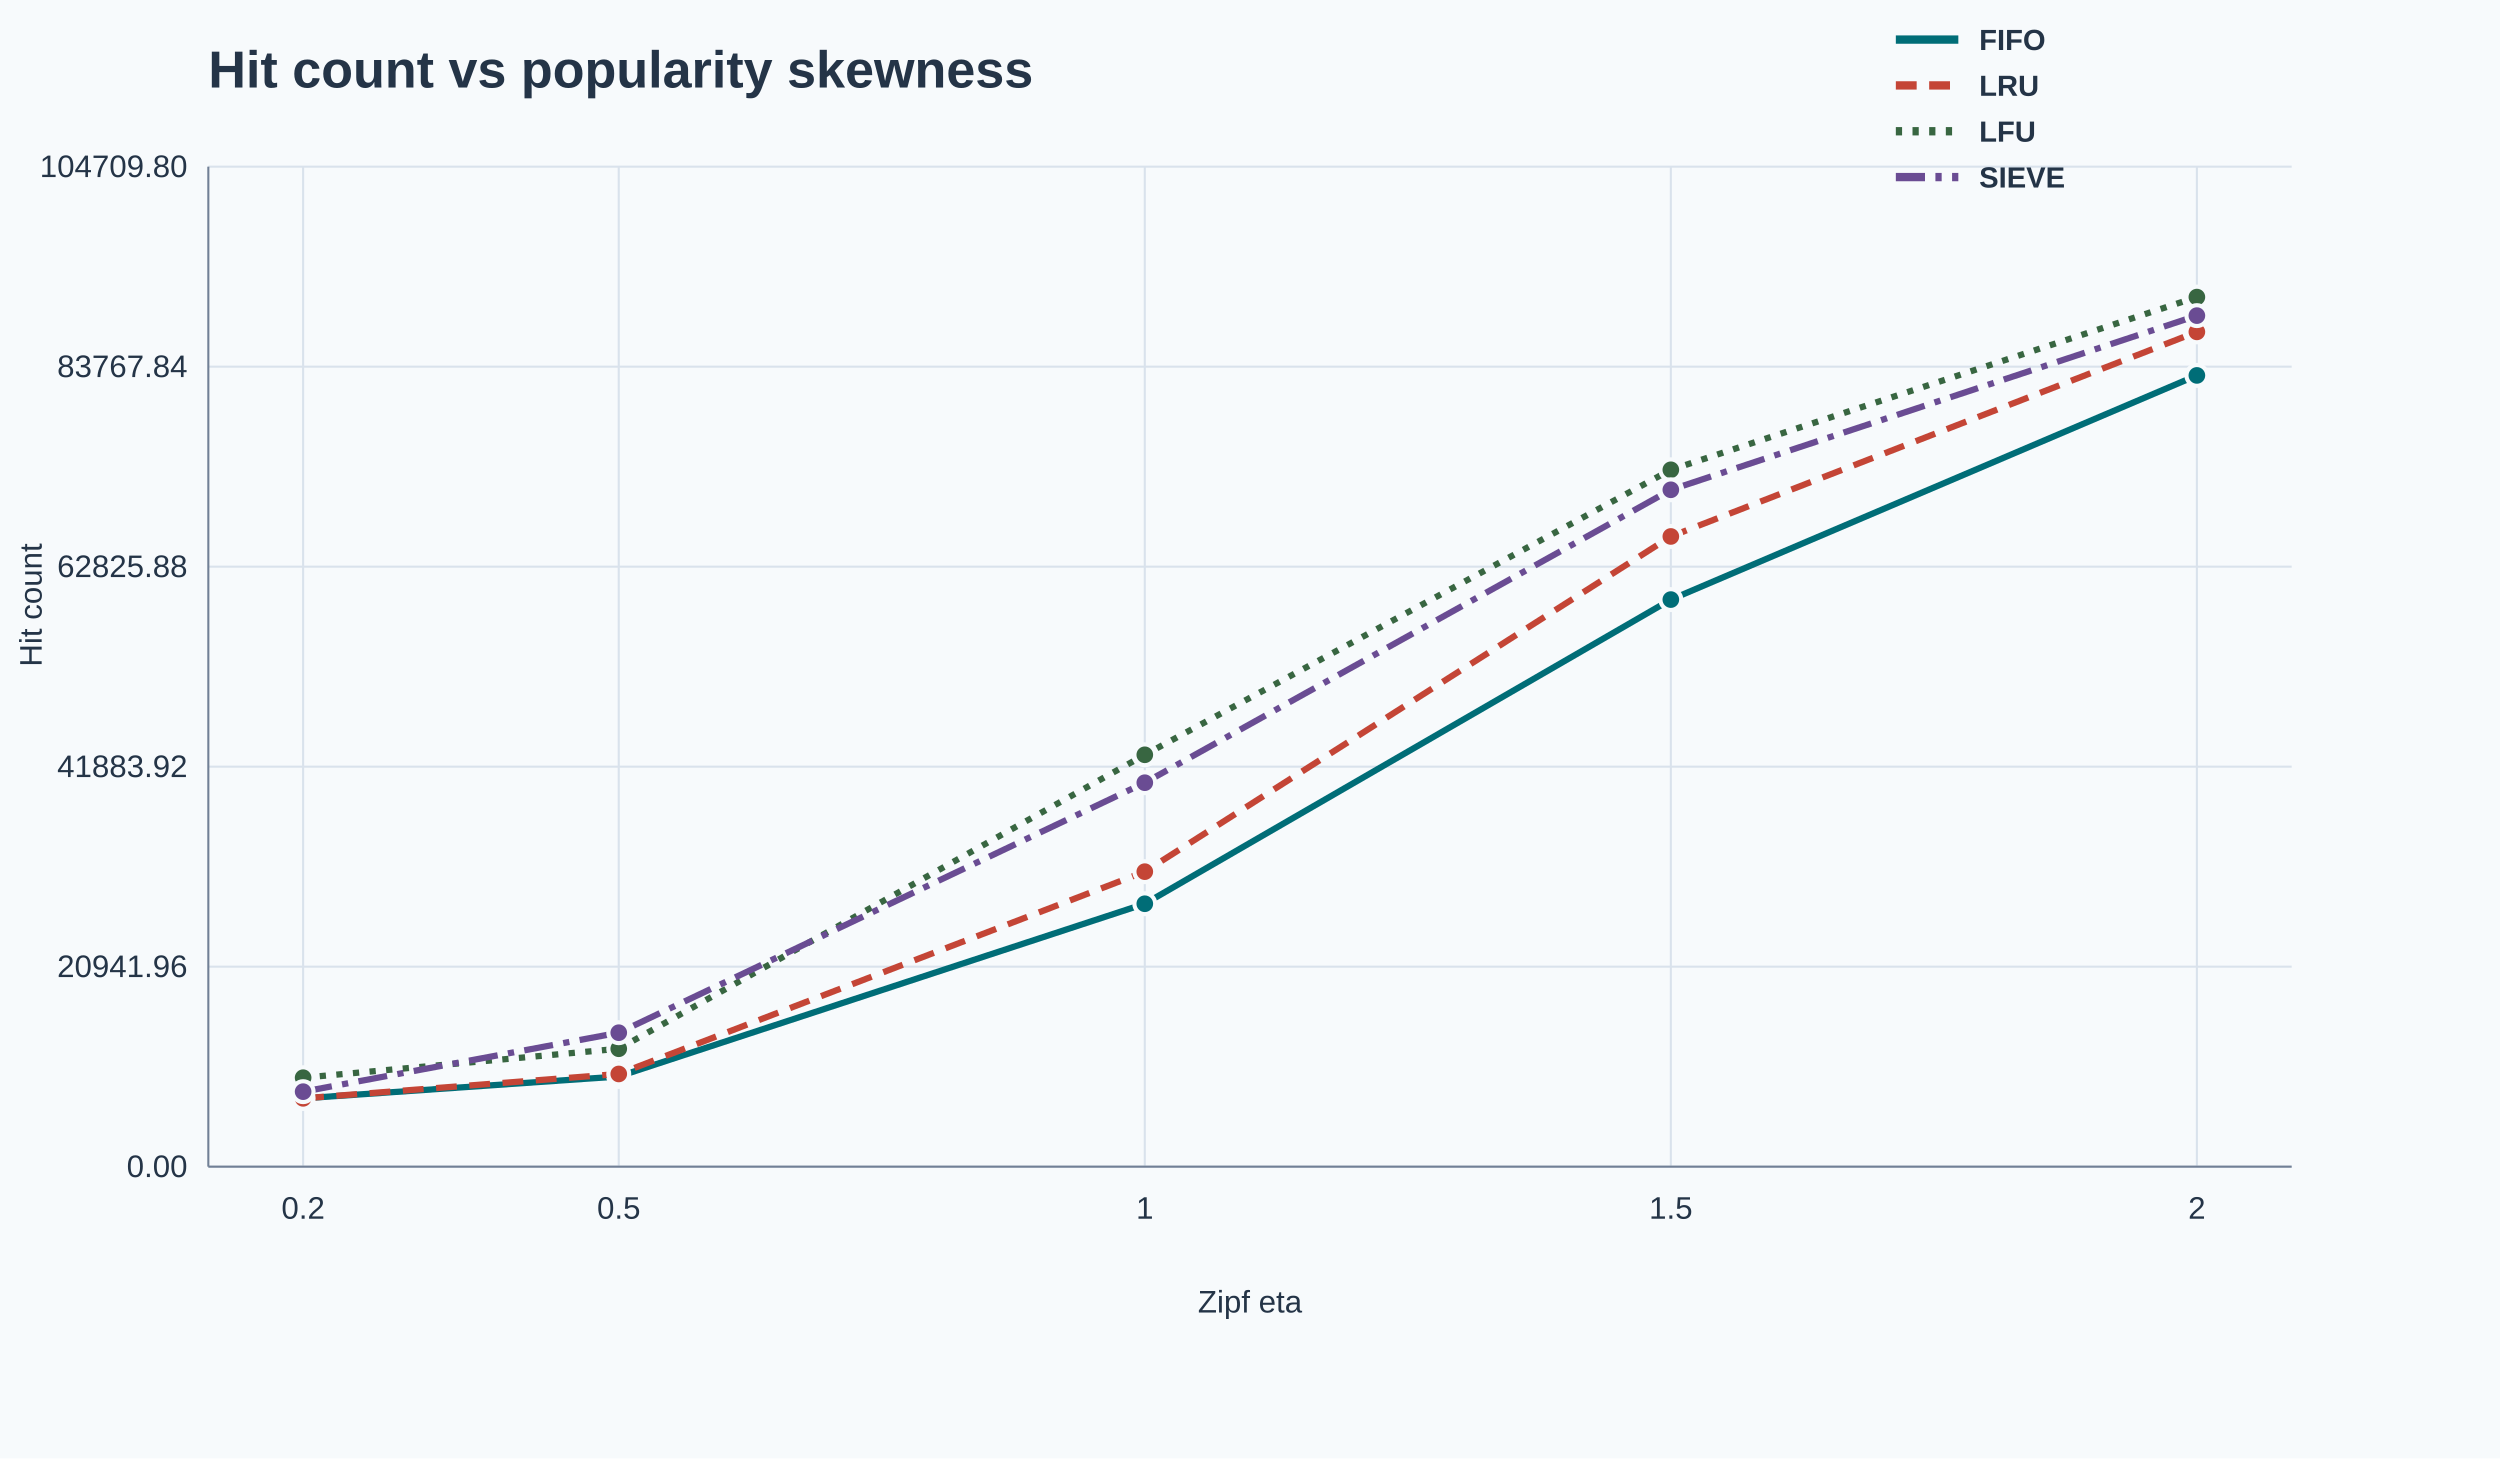
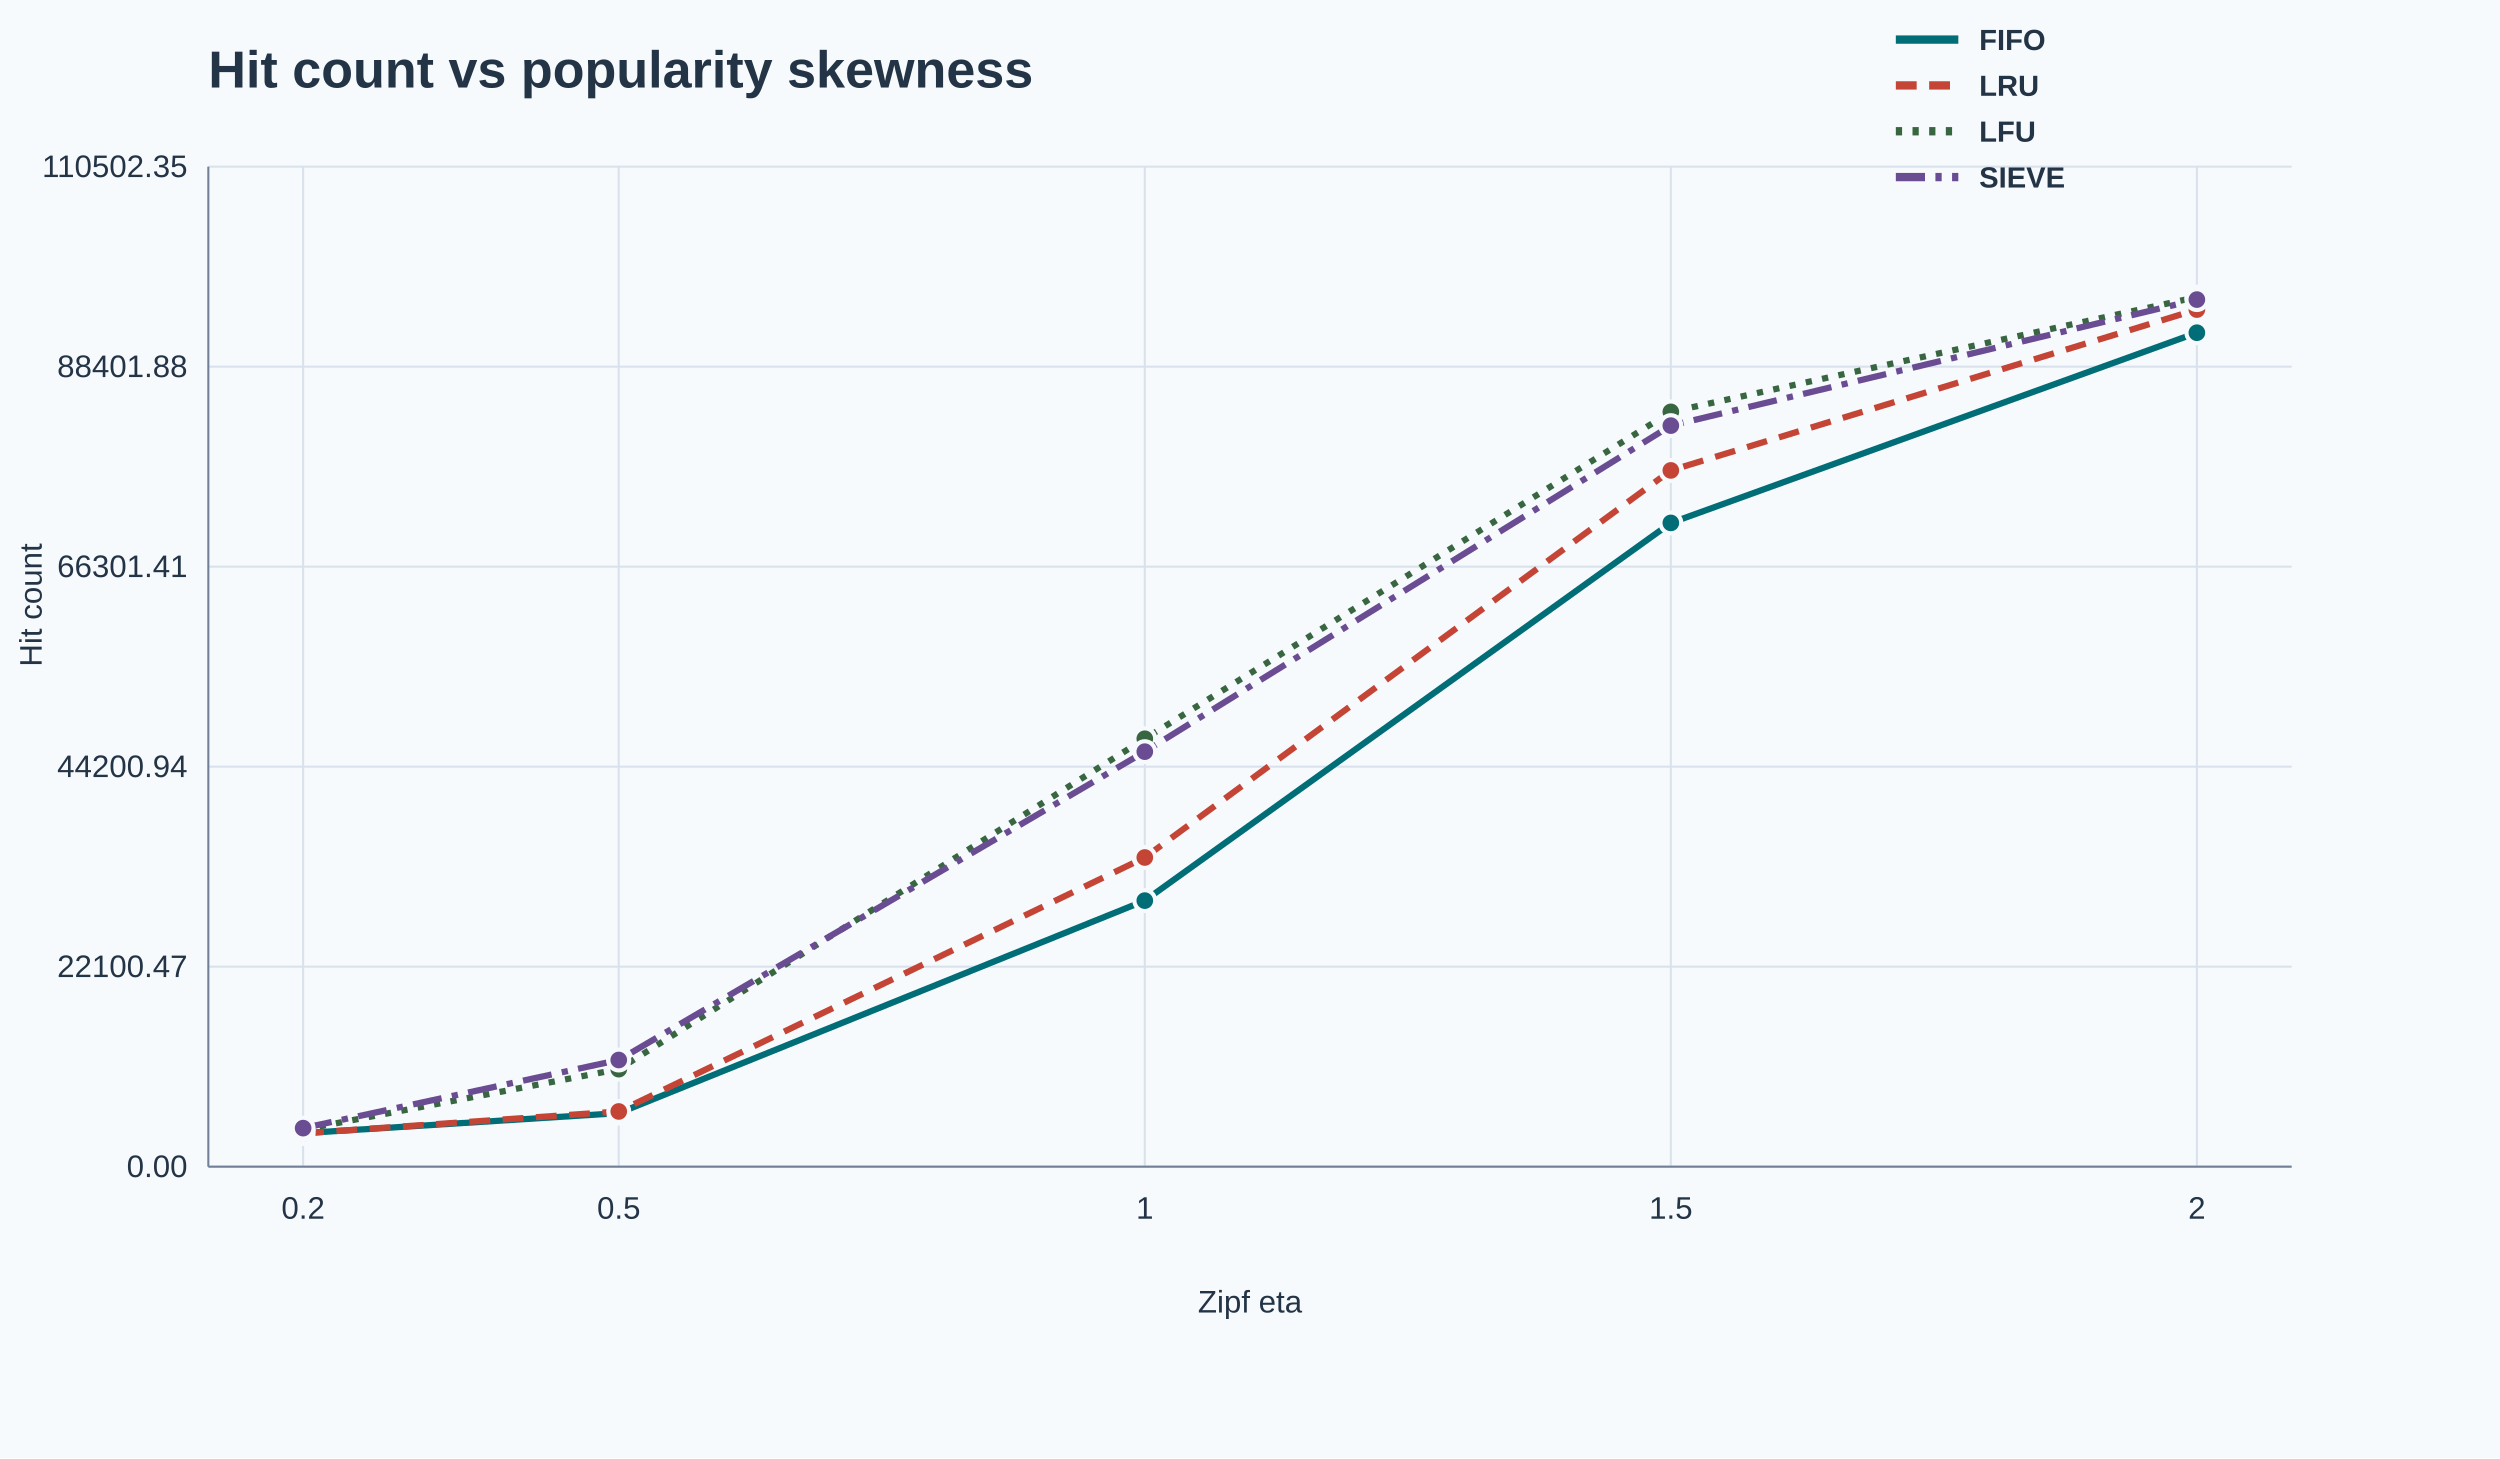
<svg xmlns="http://www.w3.org/2000/svg" width="1200" height="700" viewBox="0 0 1200 700">
  <style>text{font-family:Segoe UI,Arial,sans-serif;fill:#243447}.title{font-size:25px;font-weight:600}.label{font-size:15px}.legend{font-size:14px;font-weight:600}.grid{stroke:#d9e2ec}.axis{stroke:#718096}.line{fill:none;stroke-width:3}.point{stroke:#f7fafc;stroke-width:2}</style>
  <rect width="100%" height="100%" fill="#f7fafc" />
  <text x="100" y="42" class="title">Hit count vs popularity skewness</text>
  <text x="600" y="630" class="label" text-anchor="middle">Zipf eta</text>
  <text x="20" y="320" class="label" transform="rotate(-90 20 320)">Hit count</text>
  <line x1="100" y1="560" x2="1100" y2="560" class="grid" />
  <text x="90" y="565" class="label" text-anchor="end">0.00</text>
  <line x1="100" y1="464" x2="1100" y2="464" class="grid" />
-   <text x="90" y="469" class="label" text-anchor="end">20941.96</text>
+   <text x="90" y="469" class="label" text-anchor="end">22100.47</text>
  <line x1="100" y1="368" x2="1100" y2="368" class="grid" />
-   <text x="90" y="373" class="label" text-anchor="end">41883.92</text>
+   <text x="90" y="373" class="label" text-anchor="end">44200.94</text>
  <line x1="100" y1="272" x2="1100" y2="272" class="grid" />
-   <text x="90" y="277" class="label" text-anchor="end">62825.88</text>
+   <text x="90" y="277" class="label" text-anchor="end">66301.41</text>
  <line x1="100" y1="176" x2="1100" y2="176" class="grid" />
-   <text x="90" y="181" class="label" text-anchor="end">83767.84</text>
+   <text x="90" y="181" class="label" text-anchor="end">88401.88</text>
  <line x1="100" y1="80" x2="1100" y2="80" class="grid" />
-   <text x="90" y="85" class="label" text-anchor="end">104709.80</text>
+   <text x="90" y="85" class="label" text-anchor="end">110502.35</text>
  <line x1="145.5" y1="80" x2="145.5" y2="560" class="grid" />
  <text x="145.5" y="585" class="label" text-anchor="middle">0.2</text>
  <line x1="297.0" y1="80" x2="297.0" y2="560" class="grid" />
  <text x="297.0" y="585" class="label" text-anchor="middle">0.5</text>
  <line x1="549.5" y1="80" x2="549.5" y2="560" class="grid" />
  <text x="549.5" y="585" class="label" text-anchor="middle">1</text>
  <line x1="802.0" y1="80" x2="802.0" y2="560" class="grid" />
  <text x="802.0" y="585" class="label" text-anchor="middle">1.5</text>
  <line x1="1054.5" y1="80" x2="1054.5" y2="560" class="grid" />
  <text x="1054.5" y="585" class="label" text-anchor="middle">2</text>
-   <polyline points="145.5,527.2 297.0,516.7 549.5,433.8 802.0,287.8 1054.5,180.2" class="line" stroke="#006d77" stroke-dasharray="" />
+   <polyline points="145.5,543.9 297.0,534.3 549.5,432.3 802.0,251.0 1054.5,159.7" class="line" stroke="#006d77" stroke-dasharray="" />
  <line x1="910" y1="19" x2="940" y2="19" stroke="#006d77" stroke-width="4" stroke-dasharray="" />
  <text x="950" y="24" class="legend">FIFO</text>
-   <circle cx="145.5" cy="527.2" r="5" fill="#006d77" class="point" />
-   <circle cx="297.0" cy="516.7" r="5" fill="#006d77" class="point" />
-   <circle cx="549.5" cy="433.8" r="5" fill="#006d77" class="point" />
-   <circle cx="802.0" cy="287.8" r="5" fill="#006d77" class="point" />
-   <circle cx="1054.5" cy="180.2" r="5" fill="#006d77" class="point" />
-   <polyline points="145.5,527.2 297.0,515.5 549.5,418.4 802.0,257.5 1054.5,159.3" class="line" stroke="#c44536" stroke-dasharray="10 6" />
+   <circle cx="145.5" cy="543.9" r="5" fill="#006d77" class="point" />
+   <circle cx="297.0" cy="534.3" r="5" fill="#006d77" class="point" />
+   <circle cx="549.5" cy="432.3" r="5" fill="#006d77" class="point" />
+   <circle cx="802.0" cy="251.0" r="5" fill="#006d77" class="point" />
+   <circle cx="1054.5" cy="159.7" r="5" fill="#006d77" class="point" />
+   <polyline points="145.5,544.0 297.0,533.5 549.5,411.6 802.0,225.8 1054.5,148.6" class="line" stroke="#c44536" stroke-dasharray="10 6" />
  <line x1="910" y1="41" x2="940" y2="41" stroke="#c44536" stroke-width="4" stroke-dasharray="10 6" />
  <text x="950" y="46" class="legend">LRU</text>
-   <circle cx="145.5" cy="527.2" r="5" fill="#c44536" class="point" />
-   <circle cx="297.0" cy="515.5" r="5" fill="#c44536" class="point" />
-   <circle cx="549.5" cy="418.4" r="5" fill="#c44536" class="point" />
-   <circle cx="802.0" cy="257.5" r="5" fill="#c44536" class="point" />
-   <circle cx="1054.5" cy="159.3" r="5" fill="#c44536" class="point" />
-   <polyline points="145.5,517.3 297.0,503.4 549.5,362.3 802.0,225.5 1054.5,142.6" class="line" stroke="#386641" stroke-dasharray="3 5" />
+   <circle cx="145.5" cy="544.0" r="5" fill="#c44536" class="point" />
+   <circle cx="297.0" cy="533.5" r="5" fill="#c44536" class="point" />
+   <circle cx="549.5" cy="411.6" r="5" fill="#c44536" class="point" />
+   <circle cx="802.0" cy="225.8" r="5" fill="#c44536" class="point" />
+   <circle cx="1054.5" cy="148.6" r="5" fill="#c44536" class="point" />
+   <polyline points="145.5,542.2 297.0,513.2 549.5,354.6 802.0,197.7 1054.5,142.6" class="line" stroke="#386641" stroke-dasharray="3 5" />
  <line x1="910" y1="63" x2="940" y2="63" stroke="#386641" stroke-width="4" stroke-dasharray="3 5" />
  <text x="950" y="68" class="legend">LFU</text>
-   <circle cx="145.5" cy="517.3" r="5" fill="#386641" class="point" />
-   <circle cx="297.0" cy="503.4" r="5" fill="#386641" class="point" />
-   <circle cx="549.5" cy="362.3" r="5" fill="#386641" class="point" />
-   <circle cx="802.0" cy="225.5" r="5" fill="#386641" class="point" />
+   <circle cx="145.5" cy="542.2" r="5" fill="#386641" class="point" />
+   <circle cx="297.0" cy="513.2" r="5" fill="#386641" class="point" />
+   <circle cx="549.5" cy="354.6" r="5" fill="#386641" class="point" />
+   <circle cx="802.0" cy="197.7" r="5" fill="#386641" class="point" />
  <circle cx="1054.5" cy="142.6" r="5" fill="#386641" class="point" />
-   <polyline points="145.5,524.0 297.0,495.7 549.5,375.7 802.0,235.1 1054.5,151.5" class="line" stroke="#6a4c93" stroke-dasharray="14 5 3 5" />
+   <polyline points="145.5,541.5 297.0,508.8 549.5,360.8 802.0,204.3 1054.5,143.8" class="line" stroke="#6a4c93" stroke-dasharray="14 5 3 5" />
  <line x1="910" y1="85" x2="940" y2="85" stroke="#6a4c93" stroke-width="4" stroke-dasharray="14 5 3 5" />
  <text x="950" y="90" class="legend">SIEVE</text>
-   <circle cx="145.5" cy="524.0" r="5" fill="#6a4c93" class="point" />
-   <circle cx="297.0" cy="495.7" r="5" fill="#6a4c93" class="point" />
-   <circle cx="549.5" cy="375.7" r="5" fill="#6a4c93" class="point" />
-   <circle cx="802.0" cy="235.1" r="5" fill="#6a4c93" class="point" />
-   <circle cx="1054.5" cy="151.5" r="5" fill="#6a4c93" class="point" />
+   <circle cx="145.5" cy="541.5" r="5" fill="#6a4c93" class="point" />
+   <circle cx="297.0" cy="508.8" r="5" fill="#6a4c93" class="point" />
+   <circle cx="549.5" cy="360.8" r="5" fill="#6a4c93" class="point" />
+   <circle cx="802.0" cy="204.3" r="5" fill="#6a4c93" class="point" />
+   <circle cx="1054.5" cy="143.8" r="5" fill="#6a4c93" class="point" />
  <line x1="100" y1="80" x2="100" y2="560" class="axis" />
  <line x1="100" y1="560" x2="1100" y2="560" class="axis" />
</svg>
